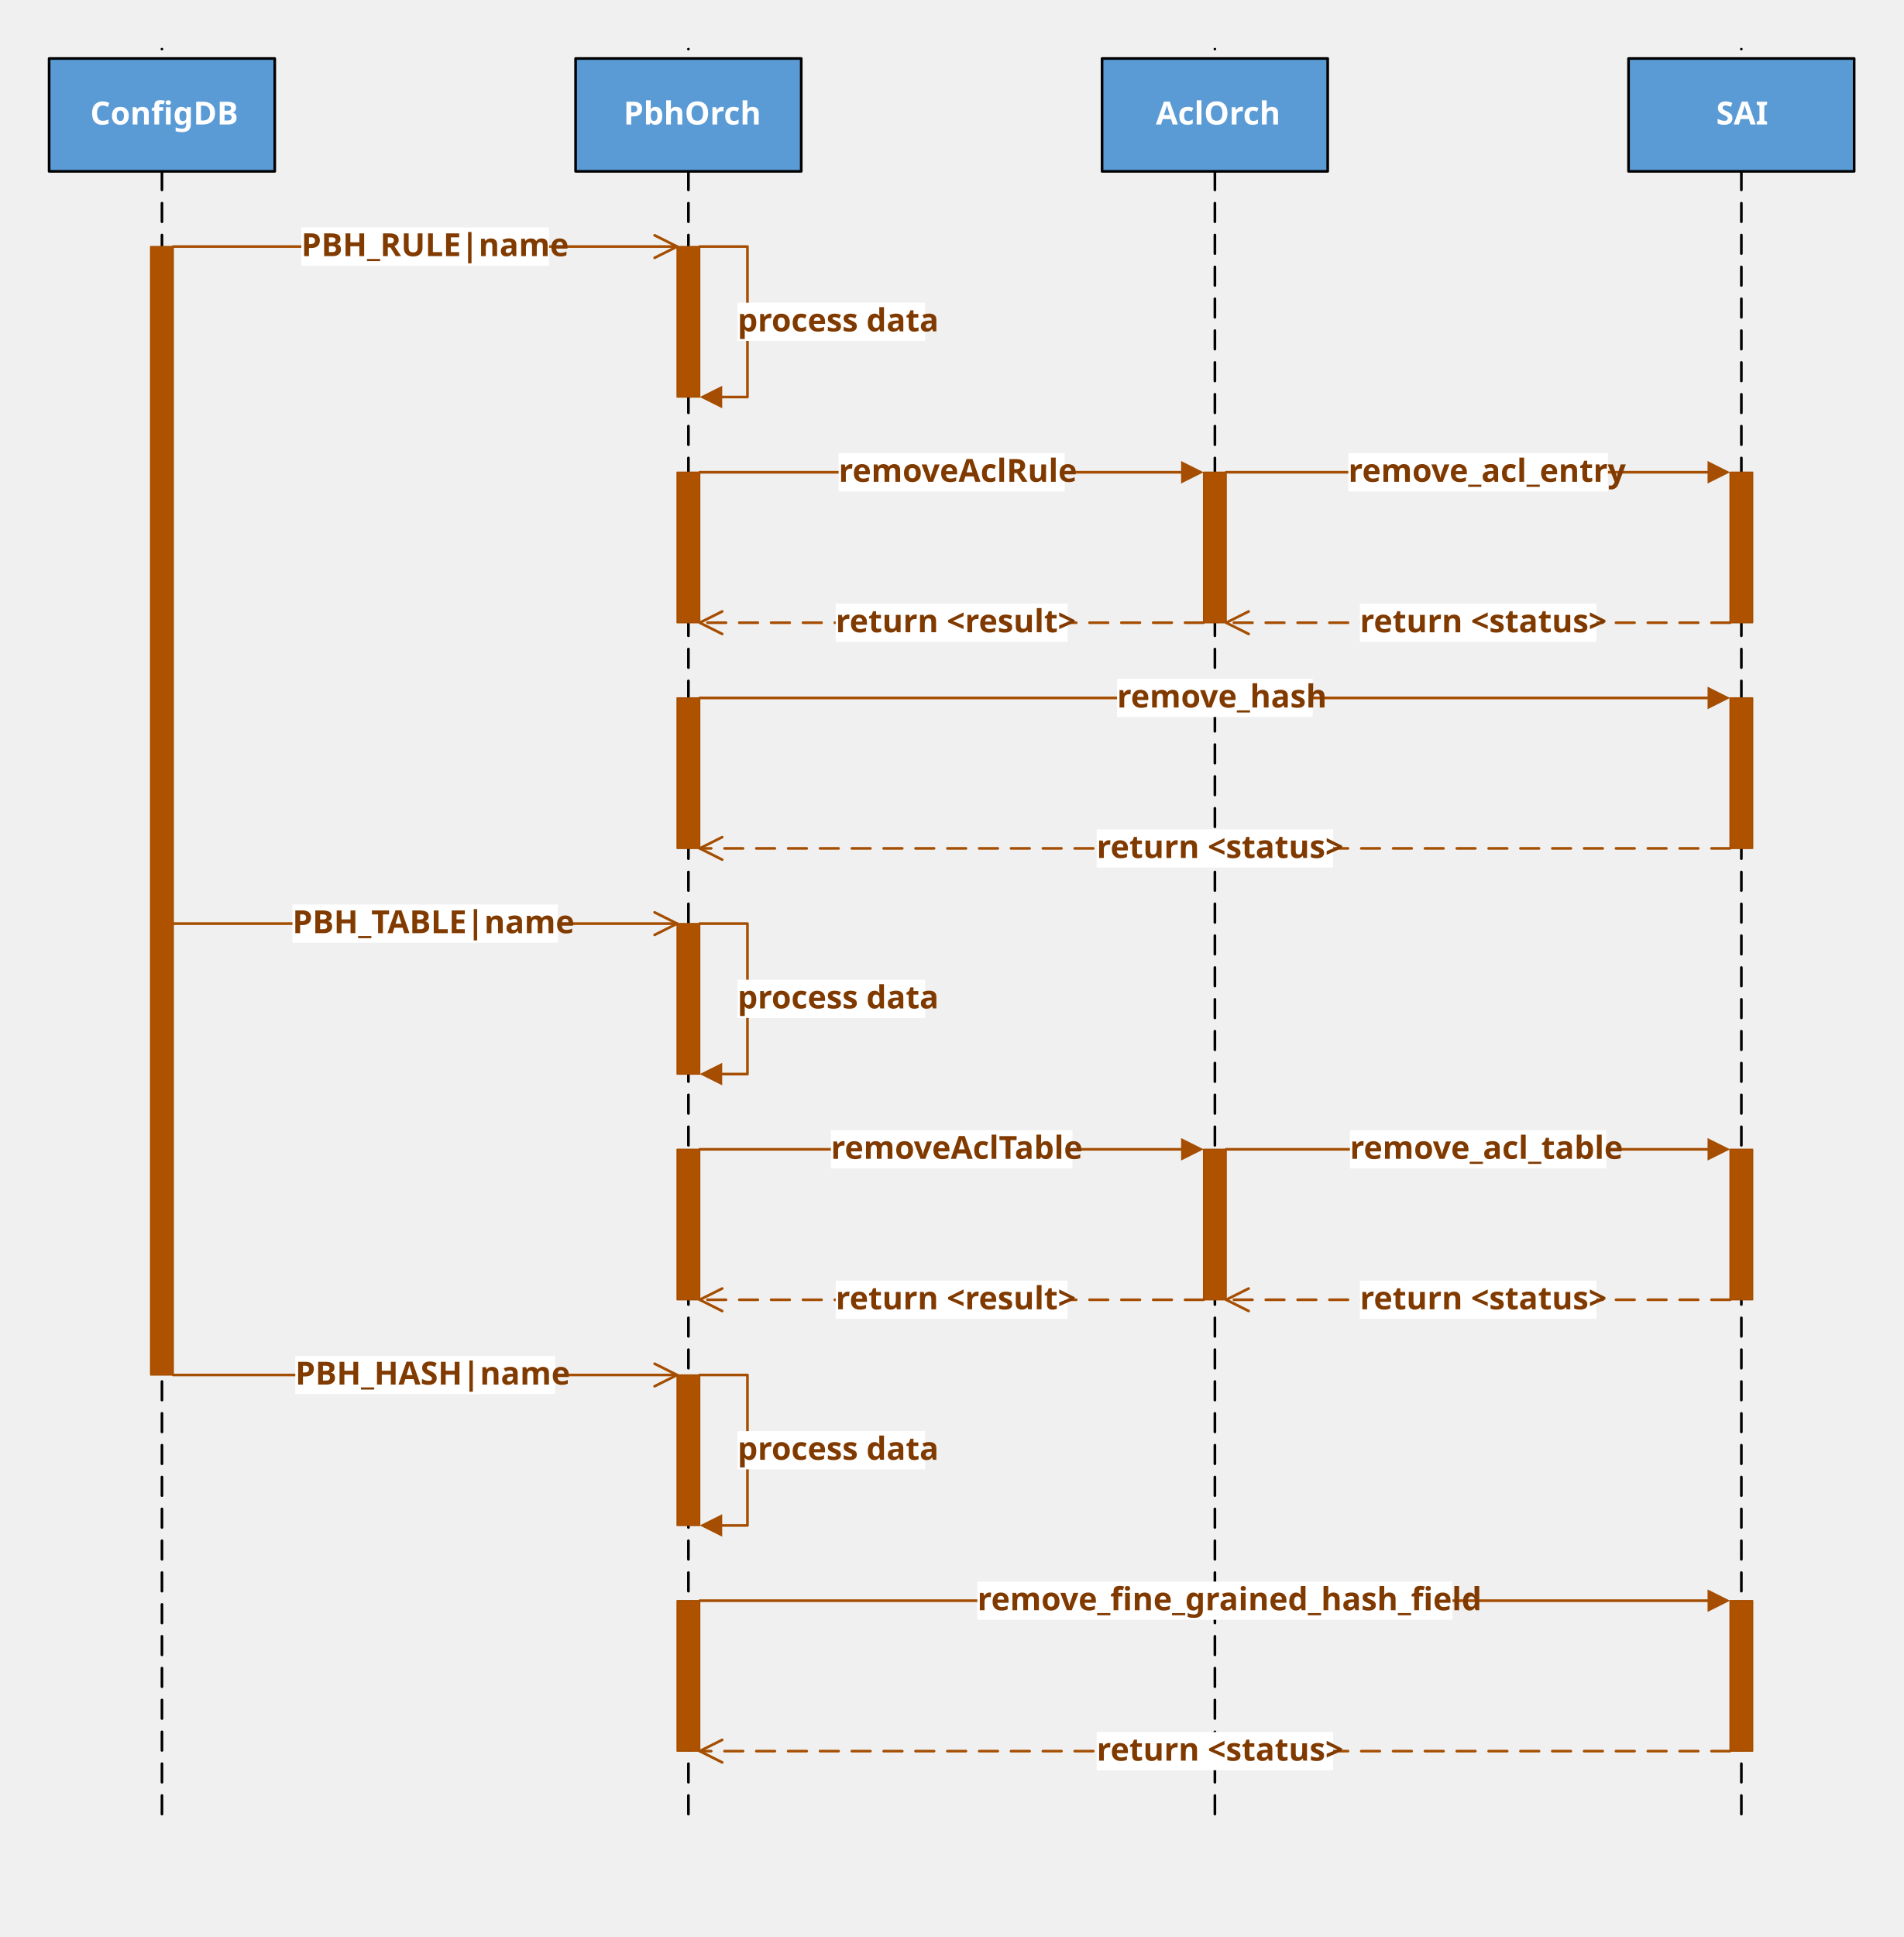
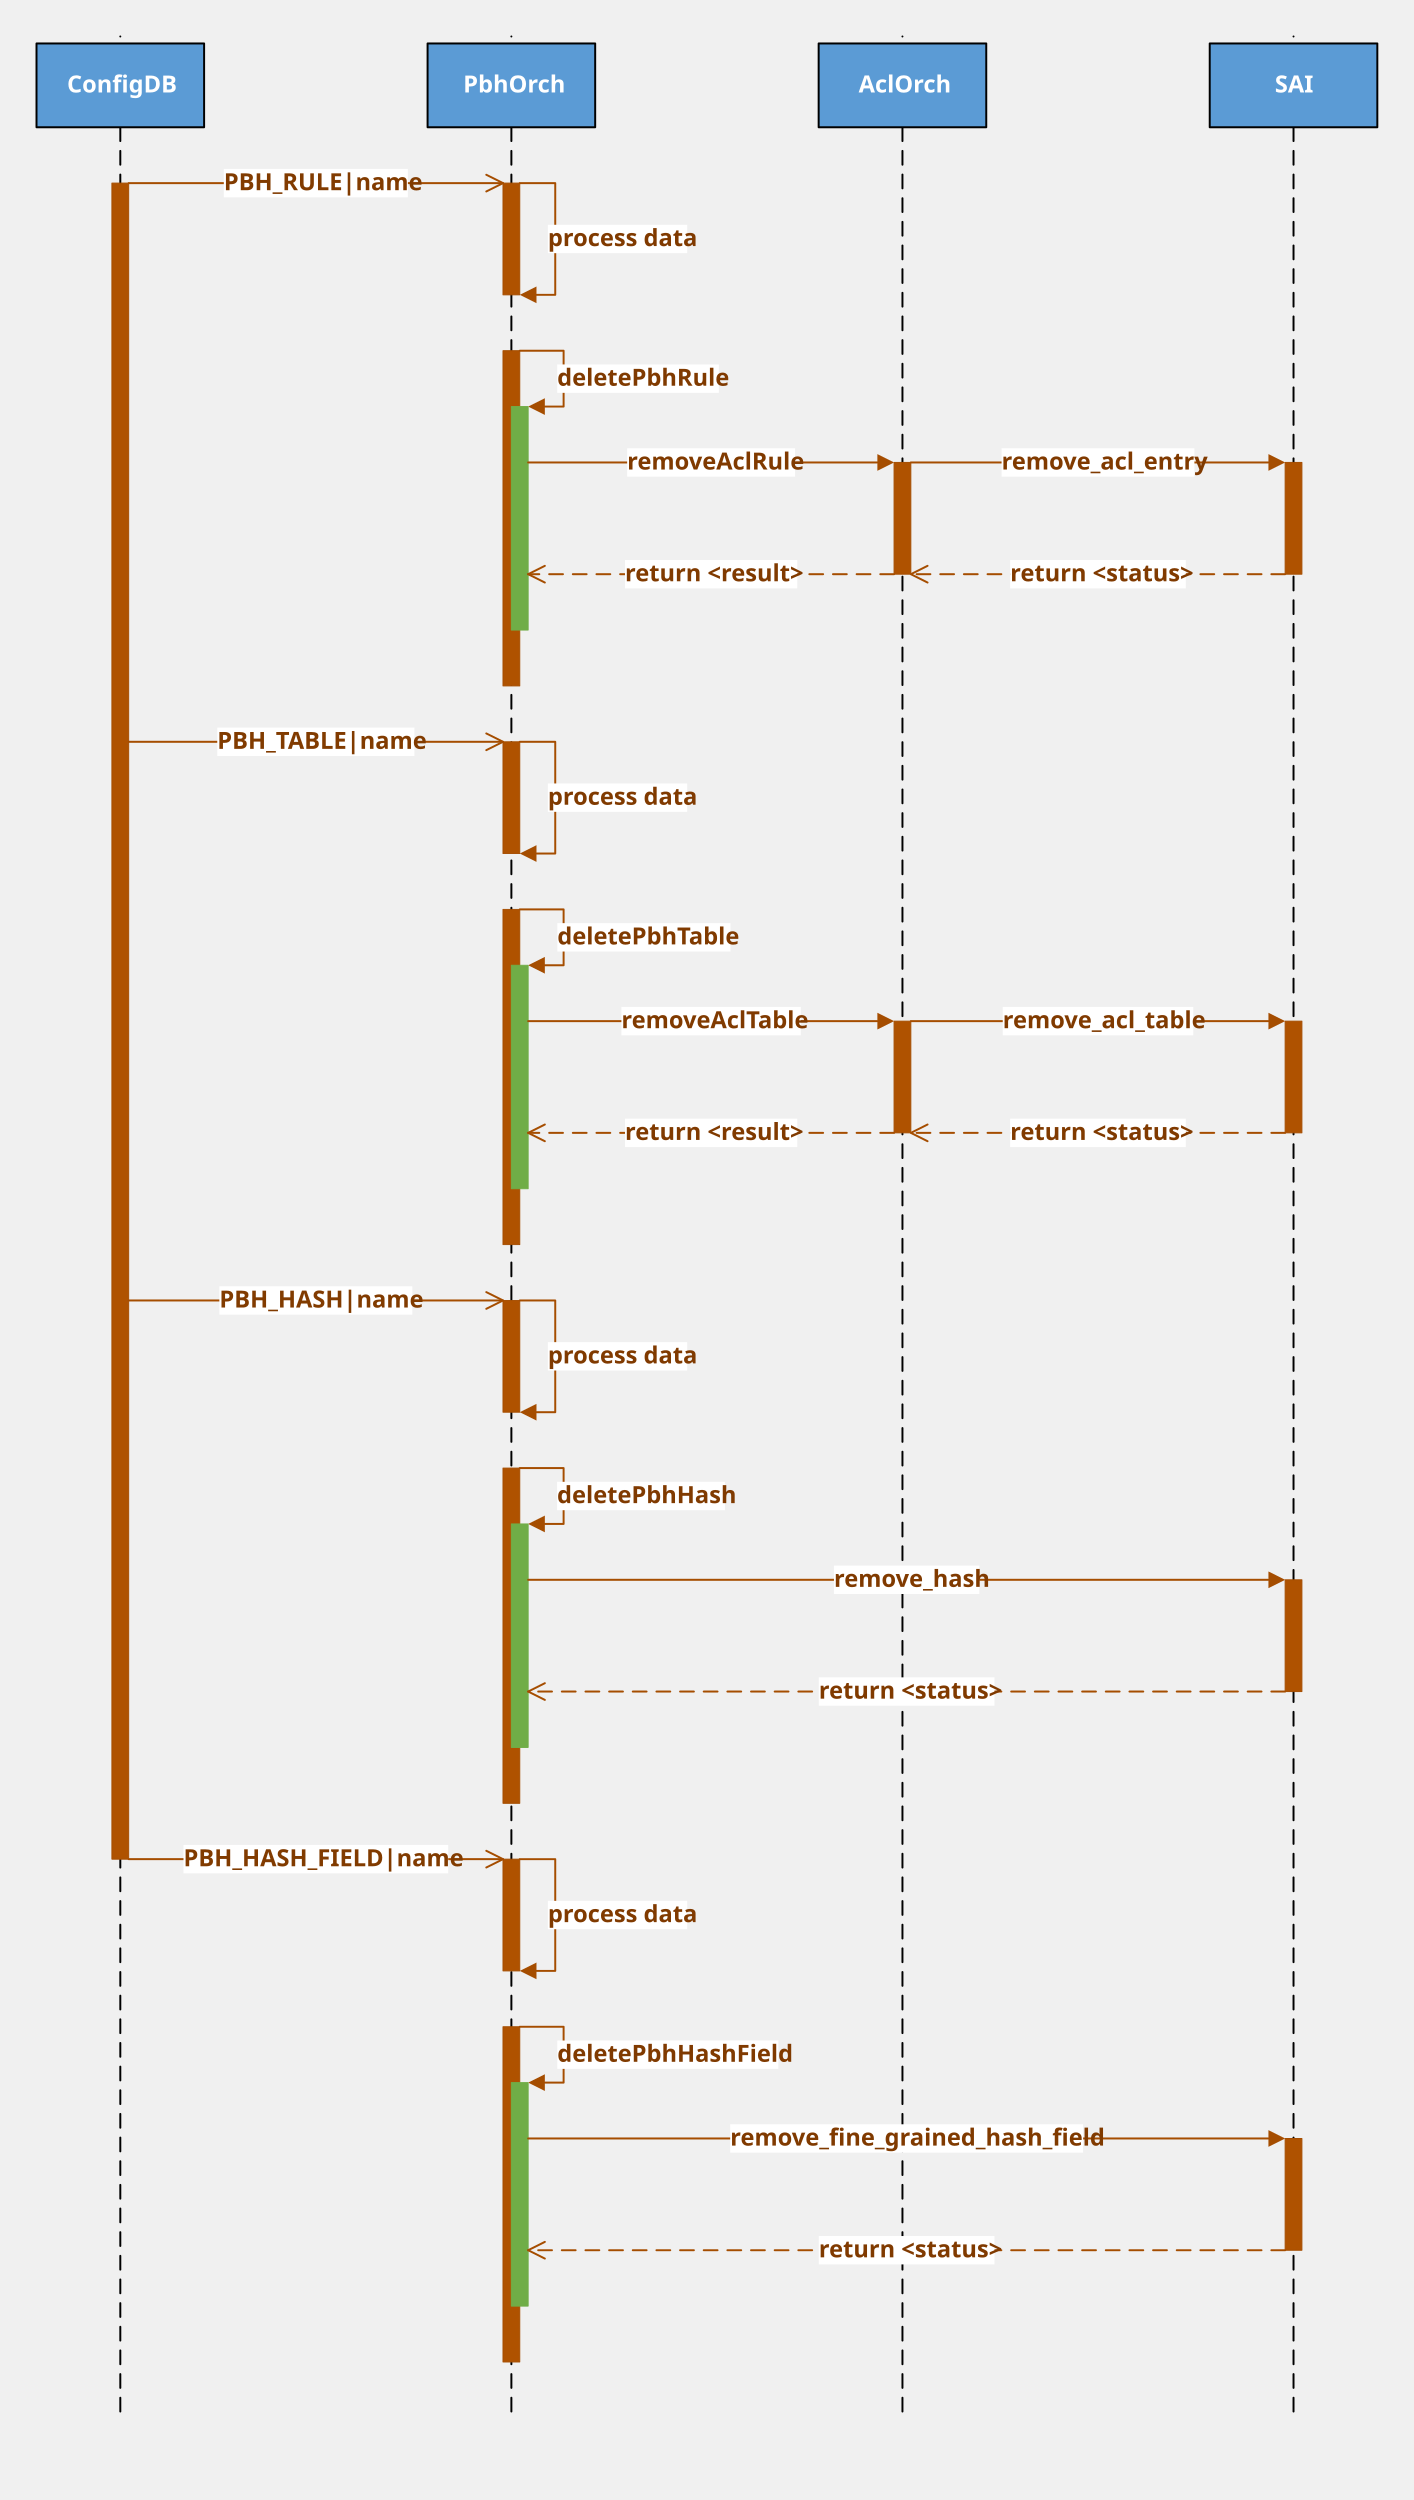
- <svg xmlns="http://www.w3.org/2000/svg" xmlns:xlink="http://www.w3.org/1999/xlink" width="9.963in" height="10.137in" viewBox="0 0 717.315 729.875" xml:space="preserve" color-interpolation-filters="sRGB" class="st13">
+ <svg xmlns="http://www.w3.org/2000/svg" xmlns:xlink="http://www.w3.org/1999/xlink" width="9.963in" height="17.617in" viewBox="0 0 717.315 1268.46" xml:space="preserve" color-interpolation-filters="sRGB" class="st14">
  <style type="text/css">
	
		.st1 {fill:#5b9bd5;stroke:#000000;stroke-linecap:round;stroke-linejoin:round;stroke-width:1}
		.st2 {stroke:#000000;stroke-dasharray:7,5;stroke-linecap:round;stroke-linejoin:round;stroke-width:1}
		.st3 {fill:#ffffff;font-family:Segoe UI;font-size:1em;font-weight:bold}
		.st4 {fill:#af5200;stroke:#a54d00;stroke-linecap:round;stroke-linejoin:round;stroke-width:0.5}
		.st5 {marker-end:url(#mrkr3-62);stroke:#a54d00;stroke-linecap:round;stroke-linejoin:round;stroke-width:1}
		.st6 {fill:#a54d00;fill-opacity:1;stroke:#a54d00;stroke-opacity:1;stroke-width:0.236}
- 		.st7 {fill:#ffffff;stroke:none;stroke-linecap:butt}
+ 		.st7 {fill:#ffffff;stroke:none;stroke-linecap:butt;stroke-width:7.2}
		.st8 {fill:#813b00;font-family:Segoe UI;font-size:1em;font-weight:bold}
		.st9 {marker-end:url(#mrkr4-70);stroke:#a54d00;stroke-linecap:round;stroke-linejoin:round;stroke-width:1}
- 		.st10 {fill:#ffffff;stroke:none;stroke-linecap:butt;stroke-width:7.2}
- 		.st11 {fill:#803a00;font-family:Segoe UI;font-size:1em;font-weight:bold}
+ 		.st10 {fill:#803a00;font-family:Segoe UI;font-size:1em;font-weight:bold}
+ 		.st11 {fill:#70ad47;stroke:#70ad47;stroke-linecap:round;stroke-linejoin:round;stroke-width:0.5}
		.st12 {marker-end:url(#mrkr3-62);stroke:#a54d00;stroke-dasharray:7,5;stroke-linecap:round;stroke-linejoin:round;stroke-width:1}
- 		.st13 {fill:none;fill-rule:evenodd;font-size:12px;overflow:visible;stroke-linecap:square;stroke-miterlimit:3}
+ 		.st13 {fill:#ffffff;stroke:none;stroke-linecap:butt}
+ 		.st14 {fill:none;fill-rule:evenodd;font-size:12px;overflow:visible;stroke-linecap:square;stroke-miterlimit:3}
	
	</style>
  <defs id="Markers">
    <g id="lend3">
      <path d="M 2 1 L 0 0 L 2 -1 " style="stroke-linecap:round;stroke-linejoin:round;fill:none" />
    </g>
    <marker id="mrkr3-62" class="st6" orient="auto" markerUnits="strokeWidth" overflow="visible">
      <use xlink:href="#lend3" transform="scale(-4.24,-4.24) " />
    </marker>
    <g id="lend4">
      <path d="M 2 1 L 0 0 L 2 -1 L 2 1 " style="stroke:none" />
    </g>
    <marker id="mrkr4-70" class="st6" refX="-8.48" orient="auto" markerUnits="strokeWidth" overflow="visible">
      <use xlink:href="#lend4" transform="scale(-4.24,-4.24) " />
    </marker>
  </defs>
  <g>
-     <g id="group1054-1" transform="translate(18.5,-665.312)">
-       <g id="shape1055-2" transform="translate(17.0079,-8.50394)">
-         <rect x="0" y="704.363" width="51.024" height="25.512" class="st1" />
-       </g>
-       <g id="shape1056-4" transform="translate(34.0157,-46.063)">
-         <path d="M8.5 729.87 a6.99441E-15 0 0 1 1 -1.42109E-14 0 a6.99441E-15 0 0 1 1 1.42109E-14 0 Z" class="st1" />
-       </g>
-       <g id="shape1057-6" transform="translate(28.3465,647.312)">
- 				</g>
-       <g id="shape1058-8" transform="translate(772.394,729.875) rotate(90)">
-         <path d="M0 729.87 L623.62 729.87" class="st2" />
-       </g>
-       <g id="shape1054-11">
-         <rect x="0" y="687.355" width="85.039" height="42.52" class="st1" />
-         <text x="15.49" y="712.22" class="st3">ConfigDB</text>
-       </g>
-     </g>
-     <g id="group1059-14" transform="translate(216.925,-665.311)">
-       <g id="shape1060-15" transform="translate(17.0079,-8.50394)">
-         <rect x="0" y="704.363" width="51.024" height="25.512" class="st1" />
-       </g>
-       <g id="shape1061-17" transform="translate(34.0157,-46.063)">
-         <path d="M8.5 729.87 a0 0 0 1 1 0 0 a0 0 0 1 1 0 0 Z" class="st1" />
-       </g>
-       <g id="shape1062-19" transform="translate(28.3465,647.311)">
- 				</g>
-       <g id="shape1063-21" transform="translate(772.394,729.875) rotate(90)">
-         <path d="M0 729.87 L623.62 729.87" class="st2" />
-       </g>
-       <g id="shape1059-24">
-         <rect x="0" y="687.355" width="85.039" height="42.52" class="st1" />
-         <text x="18.07" y="712.22" class="st3">PbhOrch</text>
-       </g>
-     </g>
-     <g id="group1064-27" transform="translate(415.35,-665.312)">
-       <g id="shape1065-28" transform="translate(17.0079,-8.50394)">
-         <rect x="0" y="704.363" width="51.024" height="25.512" class="st1" />
-       </g>
-       <g id="shape1066-30" transform="translate(34.0157,-46.063)">
-         <path d="M8.5 729.87 a0 0 0 1 1 0 0 a0 0 0 1 1 0 0 Z" class="st1" />
-       </g>
-       <g id="shape1067-32" transform="translate(28.3465,647.312)">
- 				</g>
-       <g id="shape1068-34" transform="translate(772.394,729.875) rotate(90)">
-         <path d="M0 729.87 L623.62 729.87" class="st2" />
-       </g>
-       <g id="shape1064-37">
-         <rect x="0" y="687.355" width="85.039" height="42.52" class="st1" />
-         <text x="20.29" y="712.22" class="st3">AclOrch</text>
-       </g>
-     </g>
-     <g id="group1069-40" transform="translate(613.775,-665.312)">
-       <g id="shape1070-41" transform="translate(17.0079,-8.50394)">
-         <rect x="0" y="704.363" width="51.024" height="25.512" class="st1" />
-       </g>
-       <g id="shape1071-43" transform="translate(34.0157,-46.063)">
-         <path d="M8.5 729.87 a0 0 0 1 1 0 0 a0 0 0 1 1 0 0 Z" class="st1" />
-       </g>
-       <g id="shape1072-45" transform="translate(28.3465,647.312)">
- 				</g>
-       <g id="shape1073-47" transform="translate(772.394,729.875) rotate(90)">
-         <path d="M0 729.87 L623.62 729.87" class="st2" />
-       </g>
-       <g id="shape1069-50">
-         <rect x="0" y="687.355" width="85.039" height="42.52" class="st1" />
-         <text x="33.04" y="712.22" class="st3">SAI</text>
-       </g>
-     </g>
-     <g id="shape1074-53" transform="translate(-466.178,149.603) rotate(-90)">
-       <rect x="0" y="721.371" width="56.693" height="8.504" class="st4" />
-     </g>
-     <g id="shape1075-55" transform="translate(-664.603,518.106) rotate(-90)">
-       <rect x="0" y="721.371" width="425.197" height="8.504" class="st4" />
-     </g>
-     <g id="shape1076-57" transform="translate(65.2715,-644.052)">
-       <path d="M0 736.96 L189.92 736.96" class="st5" />
-       <rect x="48.267" y="729.761" width="93.388" height="14.4" class="st7" />
-       <text x="48.27" y="740.56" class="st8">PBH_RULE|name</text>
-     </g>
-     <g id="shape1077-65" transform="translate(256.61,-636.965)">
-       <path d="M7.09 729.87 L25.09 729.87 L25.09 786.57 L15.57 786.57" class="st9" />
-       <rect x="21.349" y="751.021" width="70.689" height="14.4" class="st10" />
-       <text x="21.35" y="761.82" class="st11">process data</text>
-     </g>
-     <g id="shape1078-73" transform="translate(65.2715,-388.934)">
-       <path d="M0 736.96 L189.92 736.96" class="st5" />
-       <rect x="44.942" y="729.761" width="100.038" height="14.4" class="st7" />
-       <text x="44.94" y="740.56" class="st8">PBH_TABLE|name</text>
-     </g>
-     <g id="shape1079-80" transform="translate(263.697,-459.8)">
-       <path d="M0 722.79 L379.87 722.79" class="st9" />
-       <rect x="157.294" y="715.588" width="73.759" height="14.4" class="st10" />
-       <text x="157.29" y="726.39" class="st11">remove_hash</text>
-     </g>
-     <g id="shape1080-87" transform="translate(-69.3275,319.681) rotate(-90)">
-       <rect x="0" y="721.371" width="56.693" height="8.504" class="st4" />
-     </g>
-     <g id="shape1081-89" transform="translate(-466.178,319.681) rotate(-90)">
-       <rect x="0" y="721.371" width="56.693" height="8.504" class="st4" />
-     </g>
-     <g id="shape1082-91" transform="translate(-466.178,574.799) rotate(-90)">
-       <rect x="0" y="721.371" width="56.693" height="8.504" class="st4" />
-     </g>
-     <g id="shape1083-93" transform="translate(-466.178,404.721) rotate(-90)">
-       <rect x="0" y="721.371" width="56.693" height="8.504" class="st4" />
-     </g>
-     <g id="shape1084-95" transform="translate(65.2714,-204.682)">
-       <path d="M0 722.79 L189.92 722.79" class="st5" />
-       <rect x="46.008" y="715.588" width="97.905" height="14.4" class="st10" />
-       <text x="46.01" y="726.39" class="st8">PBH_HASH|name</text>
-     </g>
-     <g id="shape1085-102" transform="translate(652.043,-417.28)">
-       <path d="M0 736.96 L-388.35 736.96" class="st12" />
-       <rect x="-238.737" y="729.761" width="89.128" height="14.4" class="st10" />
-       <text x="-238.74" y="740.56" class="st11">return &lt;status&gt;</text>
-     </g>
-     <g id="shape1086-109" transform="translate(256.61,-211.768)">
-       <path d="M7.09 729.87 L25.09 729.87 L25.09 786.57 L15.57 786.57" class="st9" />
-       <rect x="21.349" y="751.021" width="70.689" height="14.4" class="st10" />
-       <text x="21.35" y="761.82" class="st11">process data</text>
-     </g>
-     <g id="shape1087-116" transform="translate(-466.178,489.76) rotate(-90)">
-       <rect x="0" y="721.371" width="56.693" height="8.504" class="st4" />
-     </g>
-     <g id="shape1088-118" transform="translate(263.697,-303.894)">
-       <path d="M0 736.96 L181.44 736.96" class="st9" />
-       <rect x="49.444" y="729.761" width="91.033" height="14.4" class="st7" />
-       <text x="49.44" y="740.56" class="st11">removeAclTable</text>
-     </g>
-     <g id="shape1089-125" transform="translate(-267.753,489.76) rotate(-90)">
-       <rect x="0" y="721.371" width="56.693" height="8.504" class="st4" />
-     </g>
-     <g id="shape1090-127" transform="translate(453.618,-233.028)">
-       <path d="M0 722.79 L-189.92 722.79" class="st12" />
-       <rect x="-138.66" y="715.588" width="87.399" height="14.4" class="st7" />
-       <text x="-138.66" y="726.39" class="st11">return &lt;result&gt;</text>
-     </g>
-     <g id="shape1091-134" transform="translate(-466.178,234.642) rotate(-90)">
-       <rect x="0" y="721.371" width="56.693" height="8.504" class="st4" />
-     </g>
-     <g id="shape1092-136" transform="translate(263.697,-544.839)">
-       <path d="M0 722.79 L181.44 722.79" class="st9" />
-       <rect x="52.362" y="715.588" width="85.197" height="14.4" class="st7" />
-       <text x="52.36" y="726.39" class="st11">removeAclRule</text>
-     </g>
-     <g id="shape1093-143" transform="translate(453.618,-502.319)">
-       <path d="M0 736.96 L-189.92 736.96" class="st12" />
-       <rect x="-138.66" y="729.761" width="87.399" height="14.4" class="st7" />
-       <text x="-138.66" y="740.56" class="st11">return &lt;result&gt;</text>
-     </g>
-     <g id="shape1094-150" transform="translate(462.122,-289.721)">
-       <path d="M0 722.79 L181.44 722.79" class="st9" />
-       <rect x="46.635" y="715.588" width="96.652" height="14.4" class="st7" />
-       <text x="46.63" y="726.39" class="st11">remove_acl_table</text>
-     </g>
-     <g id="shape1095-157" transform="translate(652.043,-247.201)">
-       <path d="M0 736.96 L-189.92 736.96" class="st12" />
-       <rect x="-139.524" y="729.761" width="89.128" height="14.4" class="st10" />
-       <text x="-139.52" y="740.56" class="st11">return &lt;status&gt;</text>
-     </g>
-     <g id="shape1096-164" transform="translate(-69.3275,489.76) rotate(-90)">
-       <rect x="0" y="721.371" width="56.693" height="8.504" class="st4" />
-     </g>
-     <g id="shape1097-166" transform="translate(462.122,-559.012)">
-       <path d="M0 736.96 L181.44 736.96" class="st9" />
-       <rect x="46.043" y="729.761" width="97.835" height="14.4" class="st10" />
-       <text x="46.04" y="740.56" class="st11">remove_acl_entry</text>
-     </g>
-     <g id="shape1098-173" transform="translate(652.043,-488.146)">
-       <path d="M0 722.79 L-189.92 722.79" class="st12" />
-       <rect x="-139.524" y="715.588" width="89.128" height="14.4" class="st7" />
-       <text x="-139.52" y="726.39" class="st11">return &lt;status&gt;</text>
-     </g>
-     <g id="shape1099-180" transform="translate(-69.3273,234.642) rotate(-90)">
-       <rect x="0" y="721.371" width="56.693" height="8.504" class="st4" />
-     </g>
-     <g id="shape1100-182" transform="translate(-466.178,659.839) rotate(-90)">
-       <rect x="0" y="721.371" width="56.693" height="8.504" class="st4" />
-     </g>
-     <g id="shape1101-184" transform="translate(263.697,-119.642)">
-       <path d="M0 722.79 L379.87 722.79" class="st9" />
-       <rect x="104.644" y="715.588" width="179.058" height="14.4" class="st10" />
-       <text x="104.64" y="726.39" class="st11">remove_fine_grained_hash_field</text>
-     </g>
-     <g id="shape1102-191" transform="translate(652.043,-77.1225)">
-       <path d="M0 736.96 L-388.35 736.96" class="st12" />
-       <rect x="-238.737" y="729.761" width="89.128" height="14.4" class="st10" />
-       <text x="-238.74" y="740.56" class="st11">return &lt;status&gt;</text>
-     </g>
-     <g id="shape1103-198" transform="translate(-69.3275,659.839) rotate(-90)">
-       <rect x="0" y="721.371" width="56.693" height="8.504" class="st4" />
-     </g>
-     <g id="shape1104-200" transform="translate(-267.753,234.642) rotate(-90)">
-       <rect x="0" y="721.371" width="56.693" height="8.504" class="st4" />
-     </g>
-     <g id="shape1105-202" transform="translate(256.61,-381.847)">
-       <path d="M7.09 729.87 L25.09 729.87 L25.09 786.57 L15.57 786.57" class="st9" />
-       <rect x="21.349" y="751.021" width="70.689" height="14.4" class="st7" />
-       <text x="21.35" y="761.82" class="st11">process data</text>
+     <g id="group1024-1" transform="translate(18.5,-1203.89)">
+       <g id="shape1025-2" transform="translate(17.0079,-8.50394)">
+         <rect x="0" y="1242.95" width="51.024" height="25.512" class="st1" />
+       </g>
+       <g id="shape1026-4" transform="translate(34.0157,-46.063)">
+         <path d="M8.5 1268.46 a6.99441E-15 0 0 1 1 -1.42109E-14 0 a6.99441E-15 0 0 1 1 1.42109E-14 0 Z" class="st1" />
+       </g>
+       <g id="shape1027-6" transform="translate(28.3465,1185.89)">
+ 				</g>
+       <g id="shape1028-8" transform="translate(1310.98,1268.46) rotate(90)">
+         <path d="M0 1268.46 L1162.2 1268.46" class="st2" />
+       </g>
+       <g id="shape1024-11">
+         <rect x="0" y="1225.94" width="85.039" height="42.52" class="st1" />
+         <text x="15.49" y="1250.8" class="st3">ConfigDB</text>
+       </g>
+     </g>
+     <g id="group1029-14" transform="translate(216.925,-1203.89)">
+       <g id="shape1030-15" transform="translate(17.0079,-8.50394)">
+         <rect x="0" y="1242.95" width="51.024" height="25.512" class="st1" />
+       </g>
+       <g id="shape1031-17" transform="translate(34.0157,-46.063)">
+         <path d="M8.5 1268.46 a0 0 0 1 1 0 0 a0 0 0 1 1 0 0 Z" class="st1" />
+       </g>
+       <g id="shape1032-19" transform="translate(28.3465,1185.89)">
+ 				</g>
+       <g id="shape1033-21" transform="translate(1310.98,1268.46) rotate(90)">
+         <path d="M0 1268.46 L1162.2 1268.46" class="st2" />
+       </g>
+       <g id="shape1029-24">
+         <rect x="0" y="1225.94" width="85.039" height="42.52" class="st1" />
+         <text x="18.07" y="1250.8" class="st3">PbhOrch</text>
+       </g>
+     </g>
+     <g id="group1034-27" transform="translate(415.35,-1203.89)">
+       <g id="shape1035-28" transform="translate(17.0079,-8.50394)">
+         <rect x="0" y="1242.95" width="51.024" height="25.512" class="st1" />
+       </g>
+       <g id="shape1036-30" transform="translate(34.0157,-46.063)">
+         <path d="M8.5 1268.46 a0 0 0 1 1 0 0 a0 0 0 1 1 0 0 Z" class="st1" />
+       </g>
+       <g id="shape1037-32" transform="translate(28.3465,1185.89)">
+ 				</g>
+       <g id="shape1038-34" transform="translate(1310.98,1268.46) rotate(90)">
+         <path d="M0 1268.46 L1162.2 1268.46" class="st2" />
+       </g>
+       <g id="shape1034-37">
+         <rect x="0" y="1225.94" width="85.039" height="42.52" class="st1" />
+         <text x="20.29" y="1250.8" class="st3">AclOrch</text>
+       </g>
+     </g>
+     <g id="group1039-40" transform="translate(613.775,-1203.89)">
+       <g id="shape1040-41" transform="translate(17.0079,-8.50394)">
+         <rect x="0" y="1242.95" width="51.024" height="25.512" class="st1" />
+       </g>
+       <g id="shape1041-43" transform="translate(34.0157,-46.063)">
+         <path d="M8.5 1268.46 a0 0 0 1 1 0 0 a0 0 0 1 1 0 0 Z" class="st1" />
+       </g>
+       <g id="shape1042-45" transform="translate(28.3465,1185.89)">
+ 				</g>
+       <g id="shape1043-47" transform="translate(1310.98,1268.46) rotate(90)">
+         <path d="M0 1268.46 L1162.2 1268.46" class="st2" />
+       </g>
+       <g id="shape1039-50">
+         <rect x="0" y="1225.94" width="85.039" height="42.52" class="st1" />
+         <text x="33.04" y="1250.8" class="st3">SAI</text>
+       </g>
+     </g>
+     <g id="shape1044-53" transform="translate(-1004.76,149.603) rotate(-90)">
+       <rect x="0" y="1259.95" width="56.693" height="8.504" class="st4" />
+     </g>
+     <g id="shape1045-55" transform="translate(-1203.19,943.303) rotate(-90)">
+       <rect x="0" y="1259.95" width="850.394" height="8.504" class="st4" />
+     </g>
+     <g id="shape1046-57" transform="translate(65.2715,-1182.63)">
+       <path d="M0 1275.54 L189.92 1275.54" class="st5" />
+       <rect x="48.267" y="1268.34" width="93.388" height="14.4" class="st7" />
+       <text x="48.27" y="1279.14" class="st8">PBH_RULE|name</text>
+     </g>
+     <g id="shape1047-65" transform="translate(256.61,-1175.55)">
+       <path d="M7.09 1268.46 L25.09 1268.46 L25.09 1325.15 L15.57 1325.15" class="st9" />
+       <rect x="21.349" y="1289.6" width="70.689" height="14.4" class="st7" />
+       <text x="21.35" y="1300.4" class="st10">process data</text>
+     </g>
+     <g id="shape1048-73" transform="translate(-1004.76,348.028) rotate(-90)">
+       <rect x="0" y="1259.95" width="170.079" height="8.504" class="st4" />
+     </g>
+     <g id="shape1049-75" transform="translate(258.736,-1090.51)">
+       <path d="M4.96 1268.46 L27.21 1268.46 L27.21 1296.8 L17.69 1296.8" class="st9" />
+       <rect x="23.953" y="1275.43" width="82.021" height="14.4" class="st7" />
+       <text x="23.95" y="1286.23" class="st10">deletePbhRule</text>
+     </g>
+     <g id="shape1050-82" transform="translate(-1000.51,319.681) rotate(-90)">
+       <rect x="0" y="1259.95" width="113.386" height="8.504" class="st11" />
+     </g>
+     <g id="shape1051-84" transform="translate(-607.91,291.335) rotate(-90)">
+       <rect x="0" y="1259.95" width="56.693" height="8.504" class="st4" />
+     </g>
+     <g id="shape1052-86" transform="translate(267.949,-1040.9)">
+       <path d="M0 1275.54 L177.19 1275.54" class="st9" />
+       <rect x="50.236" y="1268.34" width="85.197" height="14.4" class="st7" />
+       <text x="50.24" y="1279.14" class="st10">removeAclRule</text>
+     </g>
+     <g id="shape1053-93" transform="translate(-806.335,291.335) rotate(-90)">
+       <rect x="0" y="1259.95" width="56.693" height="8.504" class="st4" />
+     </g>
+     <g id="shape1054-95" transform="translate(453.618,-970.036)">
+       <path d="M0 1261.37 L-185.67 1261.37" class="st12" />
+       <rect x="-136.534" y="1254.17" width="87.399" height="14.4" class="st7" />
+       <text x="-136.53" y="1264.97" class="st10">return &lt;result&gt;</text>
+     </g>
+     <g id="shape1055-102" transform="translate(462.122,-1026.73)">
+       <path d="M0 1261.37 L181.44 1261.37" class="st9" />
+       <rect x="46.043" y="1254.17" width="97.835" height="14.4" class="st7" />
+       <text x="46.04" y="1264.97" class="st10">remove_acl_entry</text>
+     </g>
+     <g id="shape1056-109" transform="translate(652.043,-984.209)">
+       <path d="M0 1275.54 L-189.92 1275.54" class="st12" />
+       <rect x="-139.524" y="1268.34" width="89.128" height="14.4" class="st7" />
+       <text x="-139.52" y="1279.14" class="st10">return &lt;status&gt;</text>
+     </g>
+     <g id="shape1057-116" transform="translate(-1004.76,433.067) rotate(-90)">
+       <rect x="0" y="1259.95" width="56.693" height="8.504" class="st4" />
+     </g>
+     <g id="shape1058-118" transform="translate(256.61,-892.083)">
+       <path d="M7.09 1268.46 L25.09 1268.46 L25.09 1325.15 L15.57 1325.15" class="st9" />
+       <rect x="21.349" y="1289.6" width="70.689" height="14.4" class="st13" />
+       <text x="21.35" y="1300.4" class="st10">process data</text>
+     </g>
+     <g id="shape1059-125" transform="translate(-1004.76,631.492) rotate(-90)">
+       <rect x="0" y="1259.95" width="170.079" height="8.504" class="st4" />
+     </g>
+     <g id="shape1060-127" transform="translate(258.736,-807.044)">
+       <path d="M4.96 1268.46 L27.21 1268.46 L27.21 1296.8 L17.69 1296.8" class="st9" />
+       <rect x="24.023" y="1275.43" width="87.857" height="14.4" class="st7" />
+       <text x="24.02" y="1286.23" class="st10">deletePbhTable</text>
+     </g>
+     <g id="shape1061-134" transform="translate(-1000.51,603.146) rotate(-90)">
+       <rect x="0" y="1259.95" width="113.386" height="8.504" class="st11" />
+     </g>
+     <g id="shape1062-136" transform="translate(-607.91,574.799) rotate(-90)">
+       <rect x="0" y="1259.95" width="56.693" height="8.504" class="st4" />
+     </g>
+     <g id="shape1063-138" transform="translate(267.949,-743.264)">
+       <path d="M0 1261.37 L177.19 1261.37" class="st9" />
+       <rect x="47.318" y="1254.17" width="91.033" height="14.4" class="st7" />
+       <text x="47.32" y="1264.97" class="st10">removeAclTable</text>
+     </g>
+     <g id="shape1064-145" transform="translate(-806.335,574.799) rotate(-90)">
+       <rect x="0" y="1259.95" width="56.693" height="8.504" class="st4" />
+     </g>
+     <g id="shape1065-147" transform="translate(453.618,-686.572)">
+       <path d="M0 1261.37 L-185.67 1261.37" class="st12" />
+       <rect x="-136.534" y="1254.17" width="87.399" height="14.4" class="st7" />
+       <text x="-136.53" y="1264.97" class="st10">return &lt;result&gt;</text>
+     </g>
+     <g id="shape1066-154" transform="translate(462.122,-743.264)">
+       <path d="M0 1261.37 L181.44 1261.37" class="st9" />
+       <rect x="46.635" y="1254.17" width="96.652" height="14.4" class="st7" />
+       <text x="46.63" y="1264.97" class="st10">remove_acl_table</text>
+     </g>
+     <g id="shape1067-161" transform="translate(652.043,-700.745)">
+       <path d="M0 1275.54 L-189.92 1275.54" class="st12" />
+       <rect x="-139.524" y="1268.34" width="89.128" height="14.4" class="st13" />
+       <text x="-139.52" y="1279.14" class="st10">return &lt;status&gt;</text>
+     </g>
+     <g id="shape1068-168" transform="translate(65.2715,-884.997)">
+       <path d="M0 1261.37 L189.92 1261.37" class="st5" />
+       <rect x="44.942" y="1254.17" width="100.038" height="14.4" class="st13" />
+       <text x="44.94" y="1264.97" class="st8">PBH_TABLE|name</text>
+     </g>
+     <g id="shape1069-175" transform="translate(-1004.76,716.532) rotate(-90)">
+       <rect x="0" y="1259.95" width="56.693" height="8.504" class="st4" />
+     </g>
+     <g id="shape1070-177" transform="translate(256.61,-608.619)">
+       <path d="M7.09 1268.46 L25.09 1268.46 L25.09 1325.15 L15.57 1325.15" class="st9" />
+       <rect x="21.349" y="1289.6" width="70.689" height="14.4" class="st7" />
+       <text x="21.35" y="1300.4" class="st10">process data</text>
+     </g>
+     <g id="shape1071-184" transform="translate(65.2715,-615.705)">
+       <path d="M0 1275.54 L189.92 1275.54" class="st5" />
+       <rect x="46.008" y="1268.34" width="97.905" height="14.4" class="st7" />
+       <text x="46.01" y="1279.14" class="st8">PBH_HASH|name</text>
+     </g>
+     <g id="shape1072-191" transform="translate(-1004.76,914.957) rotate(-90)">
+       <rect x="0" y="1259.95" width="170.079" height="8.504" class="st4" />
+     </g>
+     <g id="shape1073-193" transform="translate(258.736,-523.579)">
+       <path d="M4.96 1268.46 L27.21 1268.46 L27.21 1296.8 L17.69 1296.8" class="st9" />
+       <rect x="23.883" y="1275.43" width="85.179" height="14.4" class="st7" />
+       <text x="23.88" y="1286.23" class="st10">deletePbhHash</text>
+     </g>
+     <g id="shape1074-200" transform="translate(-1000.51,886.61) rotate(-90)">
+       <rect x="0" y="1259.95" width="113.386" height="8.504" class="st11" />
+     </g>
+     <g id="shape1075-202" transform="translate(267.949,-473.973)">
+       <path d="M0 1275.54 L375.61 1275.54" class="st9" />
+       <rect x="155.168" y="1268.34" width="73.759" height="14.4" class="st7" />
+       <text x="155.17" y="1279.14" class="st10">remove_hash</text>
+     </g>
+     <g id="shape1076-209" transform="translate(-607.91,858.264) rotate(-90)">
+       <rect x="0" y="1259.95" width="56.693" height="8.504" class="st4" />
+     </g>
+     <g id="shape1077-211" transform="translate(652.043,-403.107)">
+       <path d="M0 1261.37 L-384.09 1261.37" class="st12" />
+       <rect x="-236.611" y="1254.17" width="89.128" height="14.4" class="st7" />
+       <text x="-236.61" y="1264.97" class="st10">return &lt;status&gt;</text>
+     </g>
+     <g id="shape1078-218" transform="translate(-1004.76,999.996) rotate(-90)">
+       <rect x="0" y="1259.95" width="56.693" height="8.504" class="st4" />
+     </g>
+     <g id="shape1079-220" transform="translate(256.61,-325.154)">
+       <path d="M7.09 1268.46 L25.09 1268.46 L25.09 1325.15 L15.57 1325.15" class="st9" />
+       <rect x="21.349" y="1289.6" width="70.689" height="14.4" class="st7" />
+       <text x="21.35" y="1300.4" class="st10">process data</text>
+     </g>
+     <g id="shape1080-227" transform="translate(65.2715,-318.068)">
+       <path d="M0 1261.37 L189.92 1261.37" class="st5" />
+       <rect x="27.812" y="1254.17" width="134.298" height="14.4" class="st7" />
+       <text x="27.81" y="1264.97" class="st8">PBH_HASH_FIELD|name</text>
+     </g>
+     <g id="shape1081-234" transform="translate(-1004.76,1198.42) rotate(-90)">
+       <rect x="0" y="1259.95" width="170.079" height="8.504" class="st4" />
+     </g>
+     <g id="shape1082-236" transform="translate(258.736,-240.115)">
+       <path d="M4.96 1268.46 L27.21 1268.46 L27.21 1296.8 L17.69 1296.8" class="st9" />
+       <rect x="23.998" y="1275.43" width="112.162" height="14.4" class="st7" />
+       <text x="24" y="1286.23" class="st10">deletePbhHashField</text>
+     </g>
+     <g id="shape1083-243" transform="translate(-1000.51,1170.07) rotate(-90)">
+       <rect x="0" y="1259.95" width="113.386" height="8.504" class="st11" />
+     </g>
+     <g id="shape1084-245" transform="translate(267.949,-190.509)">
+       <path d="M0 1275.54 L375.61 1275.54" class="st9" />
+       <rect x="102.518" y="1268.34" width="179.058" height="14.4" class="st7" />
+       <text x="102.52" y="1279.14" class="st10">remove_fine_grained_hash_field</text>
+     </g>
+     <g id="shape1085-252" transform="translate(-607.91,1141.73) rotate(-90)">
+       <rect x="0" y="1259.95" width="56.693" height="8.504" class="st4" />
+     </g>
+     <g id="shape1086-254" transform="translate(652.043,-119.642)">
+       <path d="M0 1261.37 L-384.09 1261.37" class="st12" />
+       <rect x="-236.611" y="1254.17" width="89.128" height="14.4" class="st7" />
+       <text x="-236.61" y="1264.97" class="st10">return &lt;status&gt;</text>
    </g>
  </g>
</svg>
